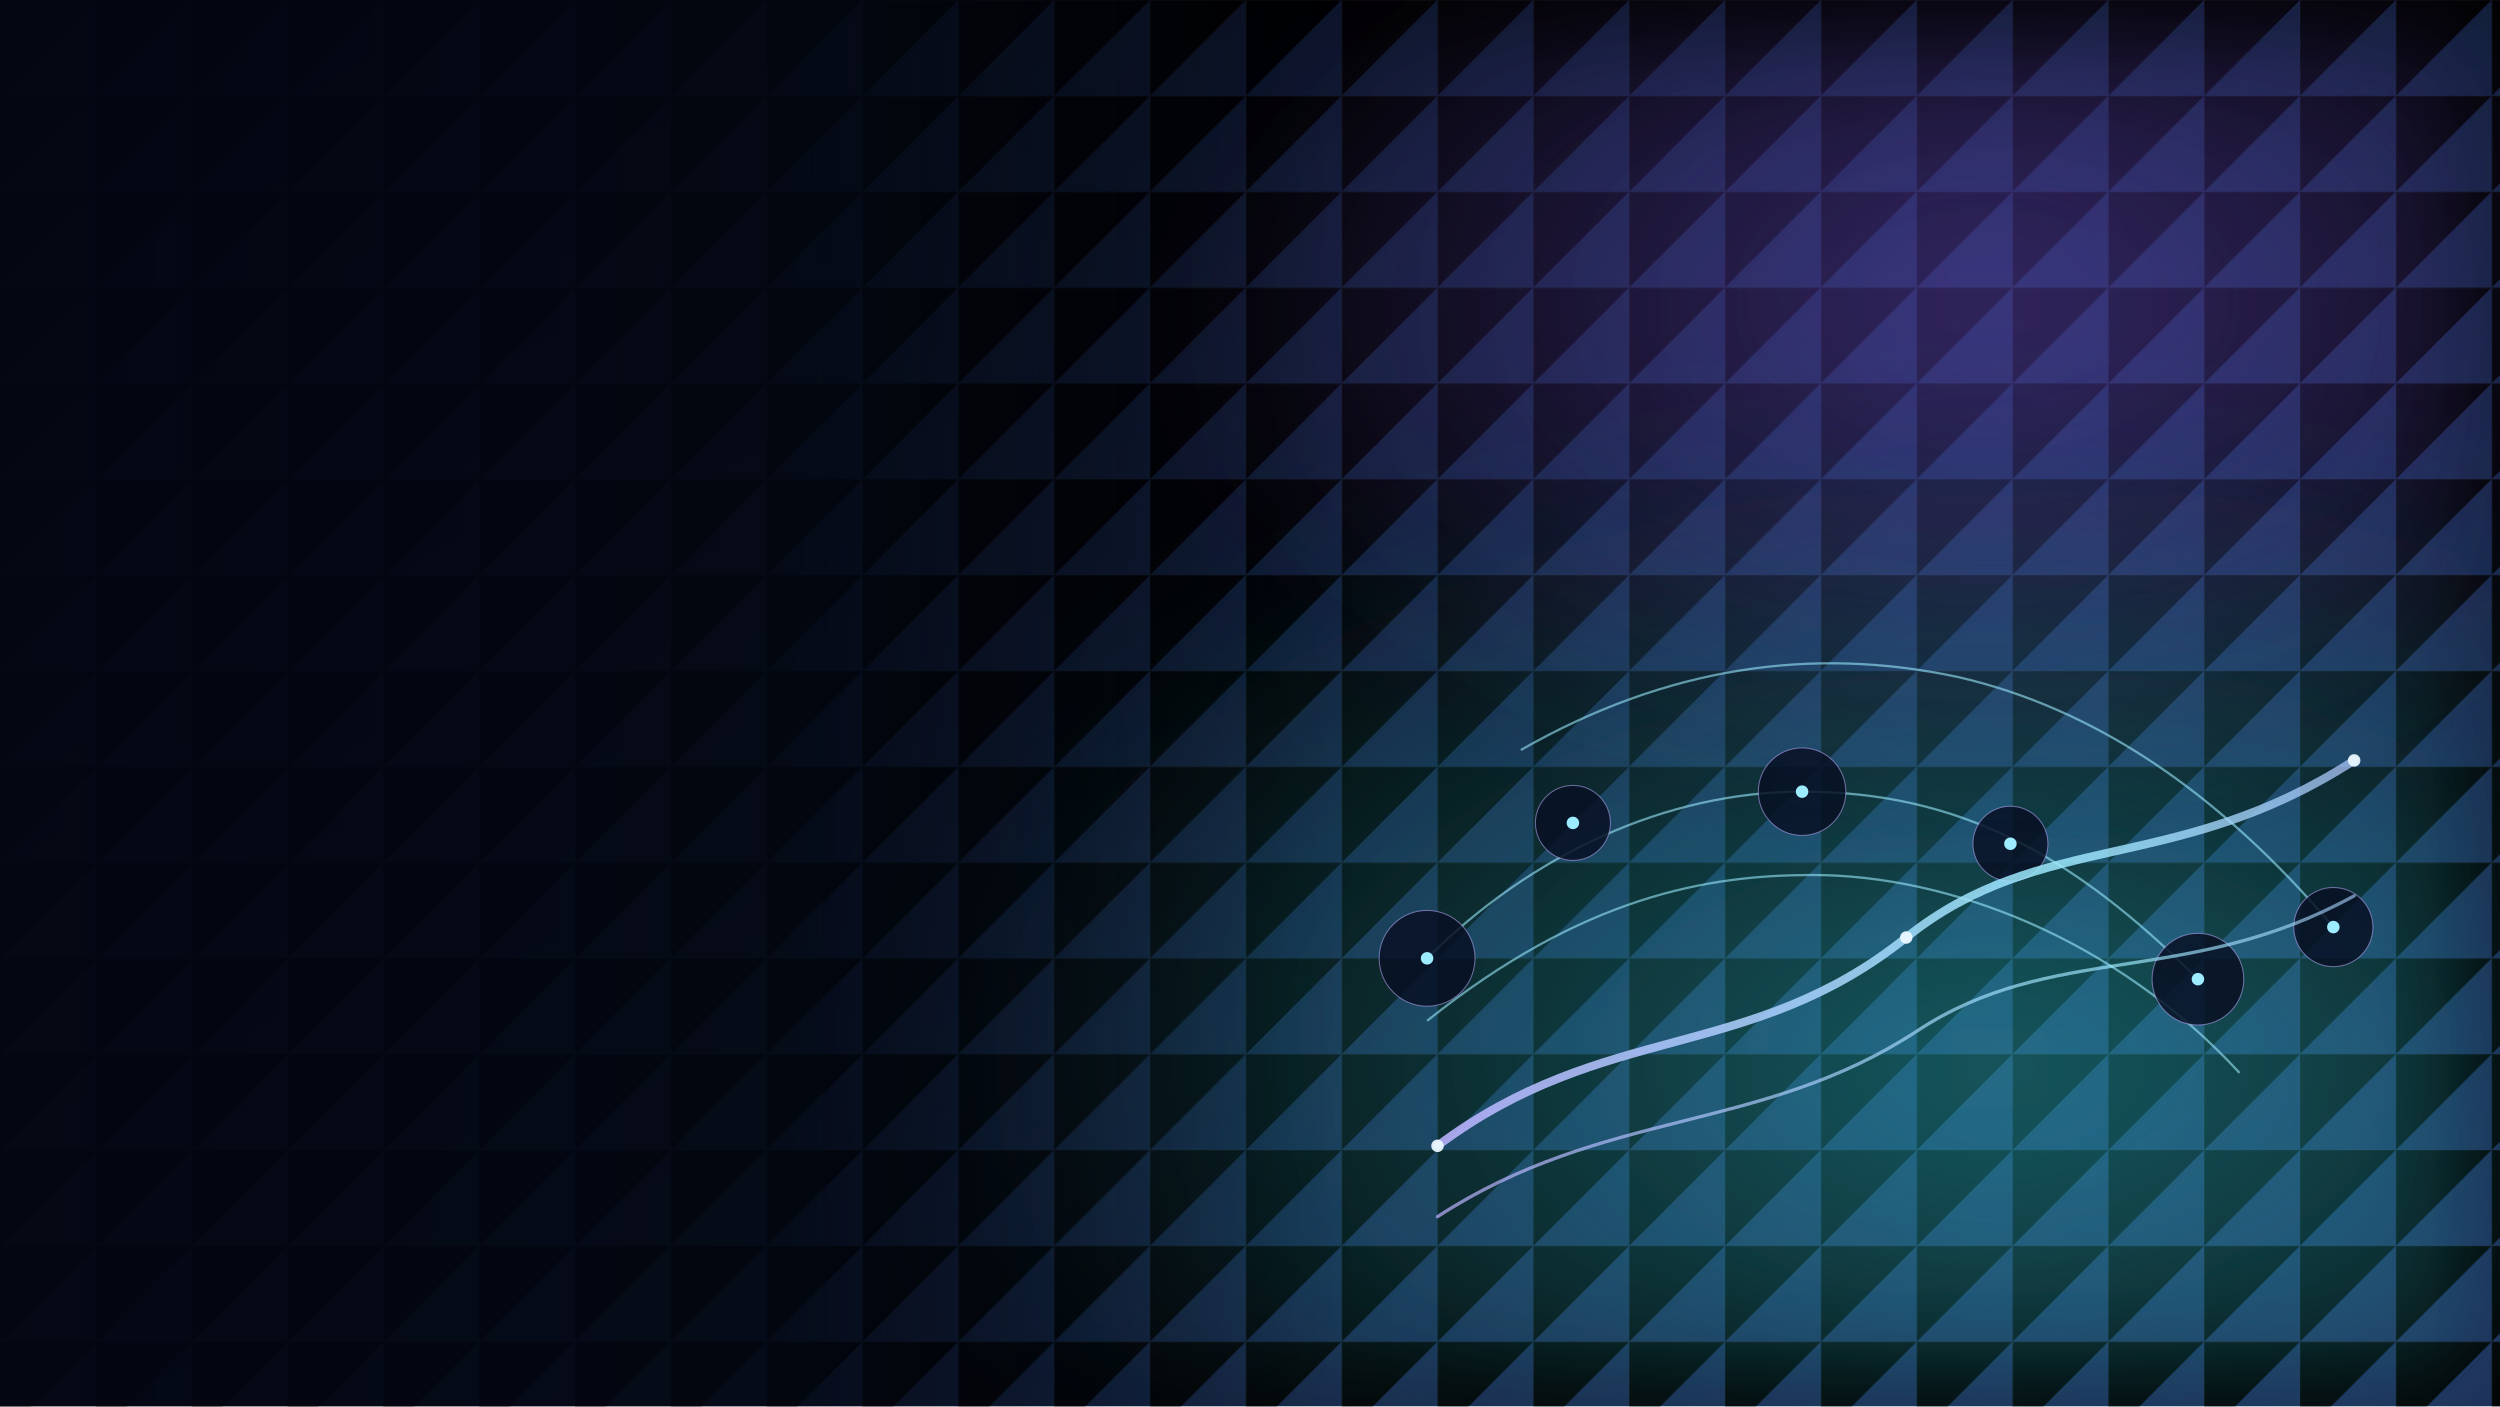
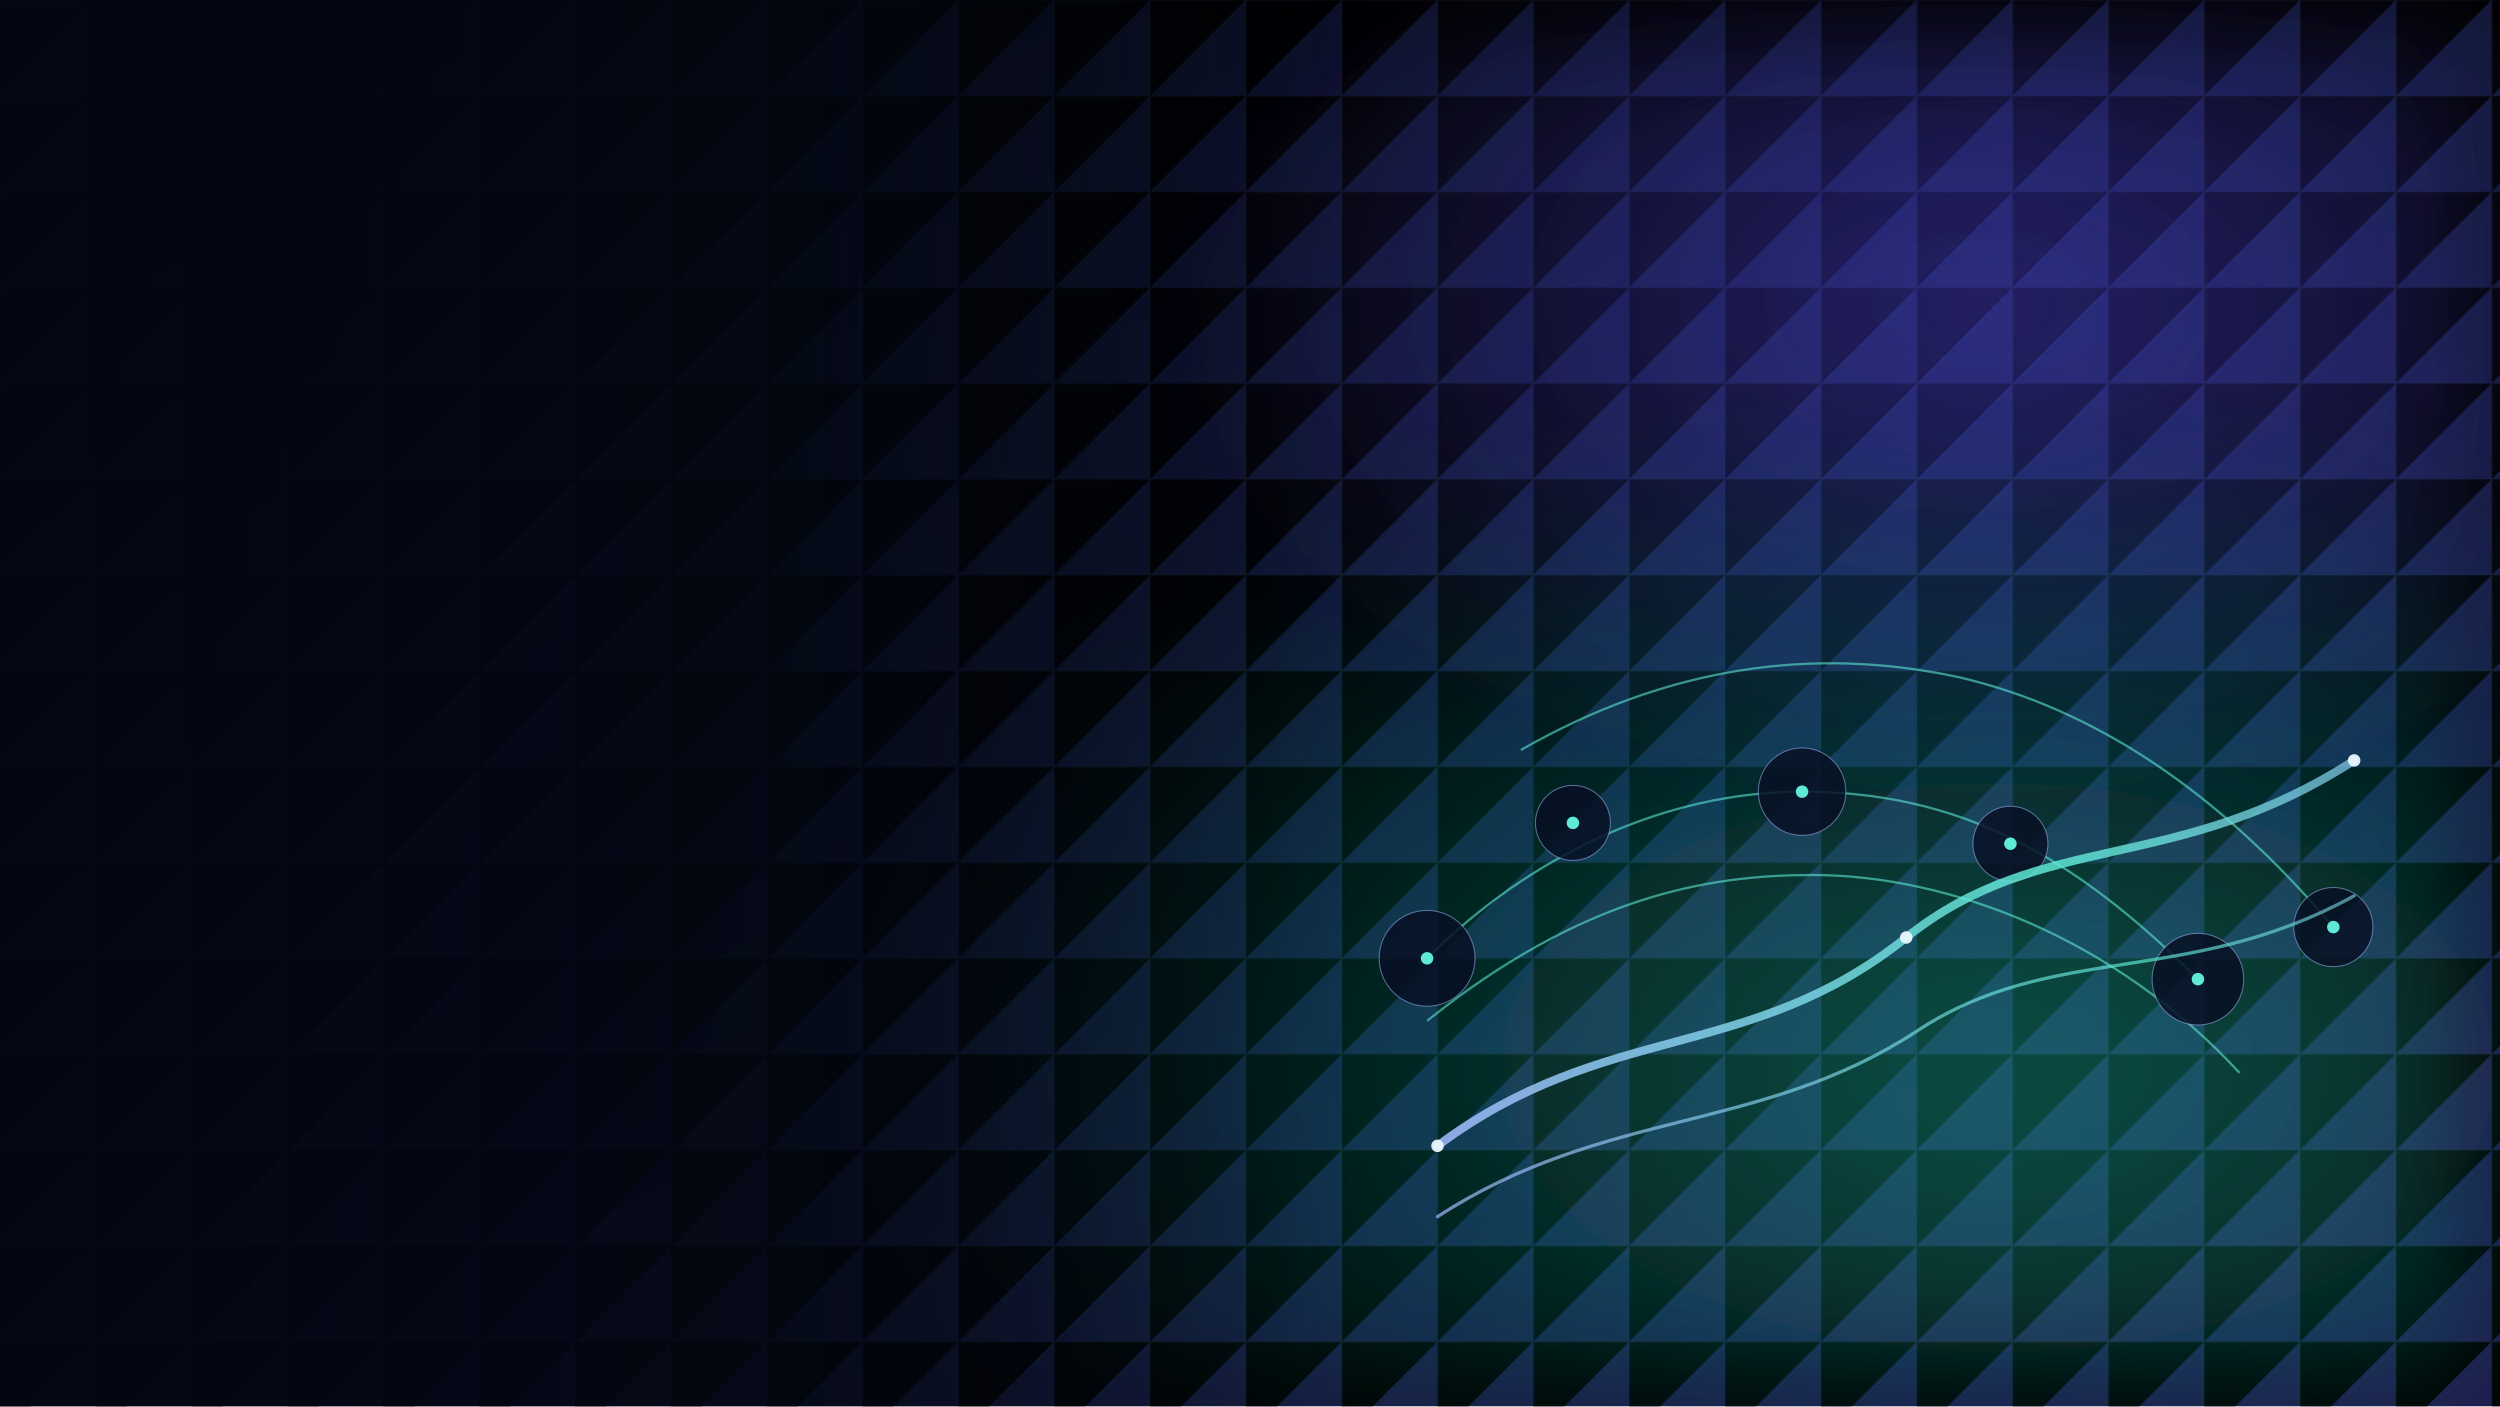
<svg xmlns="http://www.w3.org/2000/svg" width="2400" height="1350" viewBox="0 0 2400 1350" role="img" aria-label="Colaberry enterprise hero background">
  <defs>
    <linearGradient id="bg-agent-network" x1="0" y1="0" x2="1" y2="1">
-       <stop offset="0" stop-color="#060B17" />
-       <stop offset="0.54" stop-color="#121F3A" />
-       <stop offset="1" stop-color="#1C2E57" />
+       <stop offset="0" stop-color="#060917" />
+       <stop offset="0.54" stop-color="#111836" />
+       <stop offset="1" stop-color="#1E1B4B" />
    </linearGradient>
    <radialGradient id="orb-a-agent-network" cx="52%" cy="42%" r="56%">
-       <stop offset="0" stop-color="#6E53D9" stop-opacity="0.48" />
-       <stop offset="1" stop-color="#6E53D9" stop-opacity="0" />
+       <stop offset="0" stop-color="#4F46E5" stop-opacity="0.48" />
+       <stop offset="1" stop-color="#4F46E5" stop-opacity="0" />
    </radialGradient>
    <radialGradient id="orb-b-agent-network" cx="56%" cy="54%" r="56%">
-       <stop offset="0" stop-color="#34D0E2" stop-opacity="0.44" />
-       <stop offset="1" stop-color="#34D0E2" stop-opacity="0" />
+       <stop offset="0" stop-color="#14B8A6" stop-opacity="0.44" />
+       <stop offset="1" stop-color="#14B8A6" stop-opacity="0" />
    </radialGradient>
    <linearGradient id="flow-agent-network" x1="1380" y1="1180" x2="2310" y2="420" gradientUnits="userSpaceOnUse">
-       <stop stop-color="#BEAEFF" stop-opacity="0.88" />
-       <stop offset="0.56" stop-color="#9EECFF" stop-opacity="0.84" />
-       <stop offset="1" stop-color="#BEAEFF" stop-opacity="0.62" />
+       <stop stop-color="#A5B4FC" stop-opacity="0.88" />
+       <stop offset="0.56" stop-color="#5EEAD4" stop-opacity="0.84" />
+       <stop offset="1" stop-color="#A5B4FC" stop-opacity="0.62" />
    </linearGradient>
    <linearGradient id="left-scrim-agent-network" x1="0" y1="0" x2="1" y2="0">
      <stop offset="0" stop-color="#030712" stop-opacity="0.94" />
      <stop offset="0.58" stop-color="#030712" stop-opacity="0.84" />
      <stop offset="1" stop-color="#030712" stop-opacity="0" />
    </linearGradient>
    <pattern id="grid-agent-network" width="92" height="92" patternUnits="userSpaceOnUse">
      <path d="M92 0H0V92" stroke="#A9B7D0" stroke-opacity="0.085" stroke-width="1" />
    </pattern>
    <filter id="soft-blur-agent-network" x="-35%" y="-35%" width="170%" height="170%">
      <feGaussianBlur stdDeviation="72" />
    </filter>
  </defs>
  <rect width="100%" height="100%" fill="url(#bg-agent-network)" />
  <rect width="100%" height="100%" fill="url(#grid-agent-network)" />
  <ellipse cx="1880" cy="360" rx="740" ry="450" fill="url(#orb-a-agent-network)" filter="url(#soft-blur-agent-network)" />
  <ellipse cx="1800" cy="980" rx="980" ry="560" fill="url(#orb-b-agent-network)" filter="url(#soft-blur-agent-network)" />
-   <g fill="none" stroke="#9EECFF" stroke-opacity="0.58" stroke-width="2.2">
+   <g fill="none" stroke="#5EEAD4" stroke-opacity="0.58" stroke-width="2.2">
    <path d="M1370 920C1470 820 1600 760 1730 760C1880 760 1990 820 2110 940" />
    <path d="M1370 980C1520 860 1640 840 1740 840C1870 840 2030 900 2150 1030" />
    <path d="M1460 720C1600 640 1740 620 1880 650C2010 680 2130 760 2240 890" />
  </g>
-   <g fill="rgba(8,16,36,0.85)" stroke="#BEAEFF" stroke-opacity="0.54">
+   <g fill="rgba(8,16,36,0.85)" stroke="#A5B4FC" stroke-opacity="0.54">
    <circle cx="1370" cy="920" r="46" />
    <circle cx="1510" cy="790" r="36" />
    <circle cx="1730" cy="760" r="42" />
    <circle cx="1930" cy="810" r="36" />
    <circle cx="2110" cy="940" r="44" />
    <circle cx="2240" cy="890" r="38" />
  </g>
-   <g fill="#9EECFF">
+   <g fill="#5EEAD4">
    <circle cx="1370" cy="920" r="6" />
    <circle cx="1510" cy="790" r="6" />
    <circle cx="1730" cy="760" r="6" />
    <circle cx="1930" cy="810" r="6" />
    <circle cx="2110" cy="940" r="6" />
    <circle cx="2240" cy="890" r="6" />
  </g>
  <g fill="none" stroke="url(#flow-agent-network)" stroke-linecap="round">
    <path d="M1380 1100C1540 980 1680 1020 1830 900C1960 796 2090 840 2260 730" stroke-width="8" />
    <path d="M1380 1168C1540 1064 1690 1088 1840 990C1970 904 2100 948 2260 860" stroke-width="3.2" opacity="0.8" />
  </g>
  <g fill="#EAF7FF" opacity="0.94">
    <circle cx="1380" cy="1100" r="6" />
    <circle cx="1830" cy="900" r="6" />
    <circle cx="2260" cy="730" r="6" />
  </g>
  <rect width="1300" height="1350" fill="url(#left-scrim-agent-network)" />
</svg>
